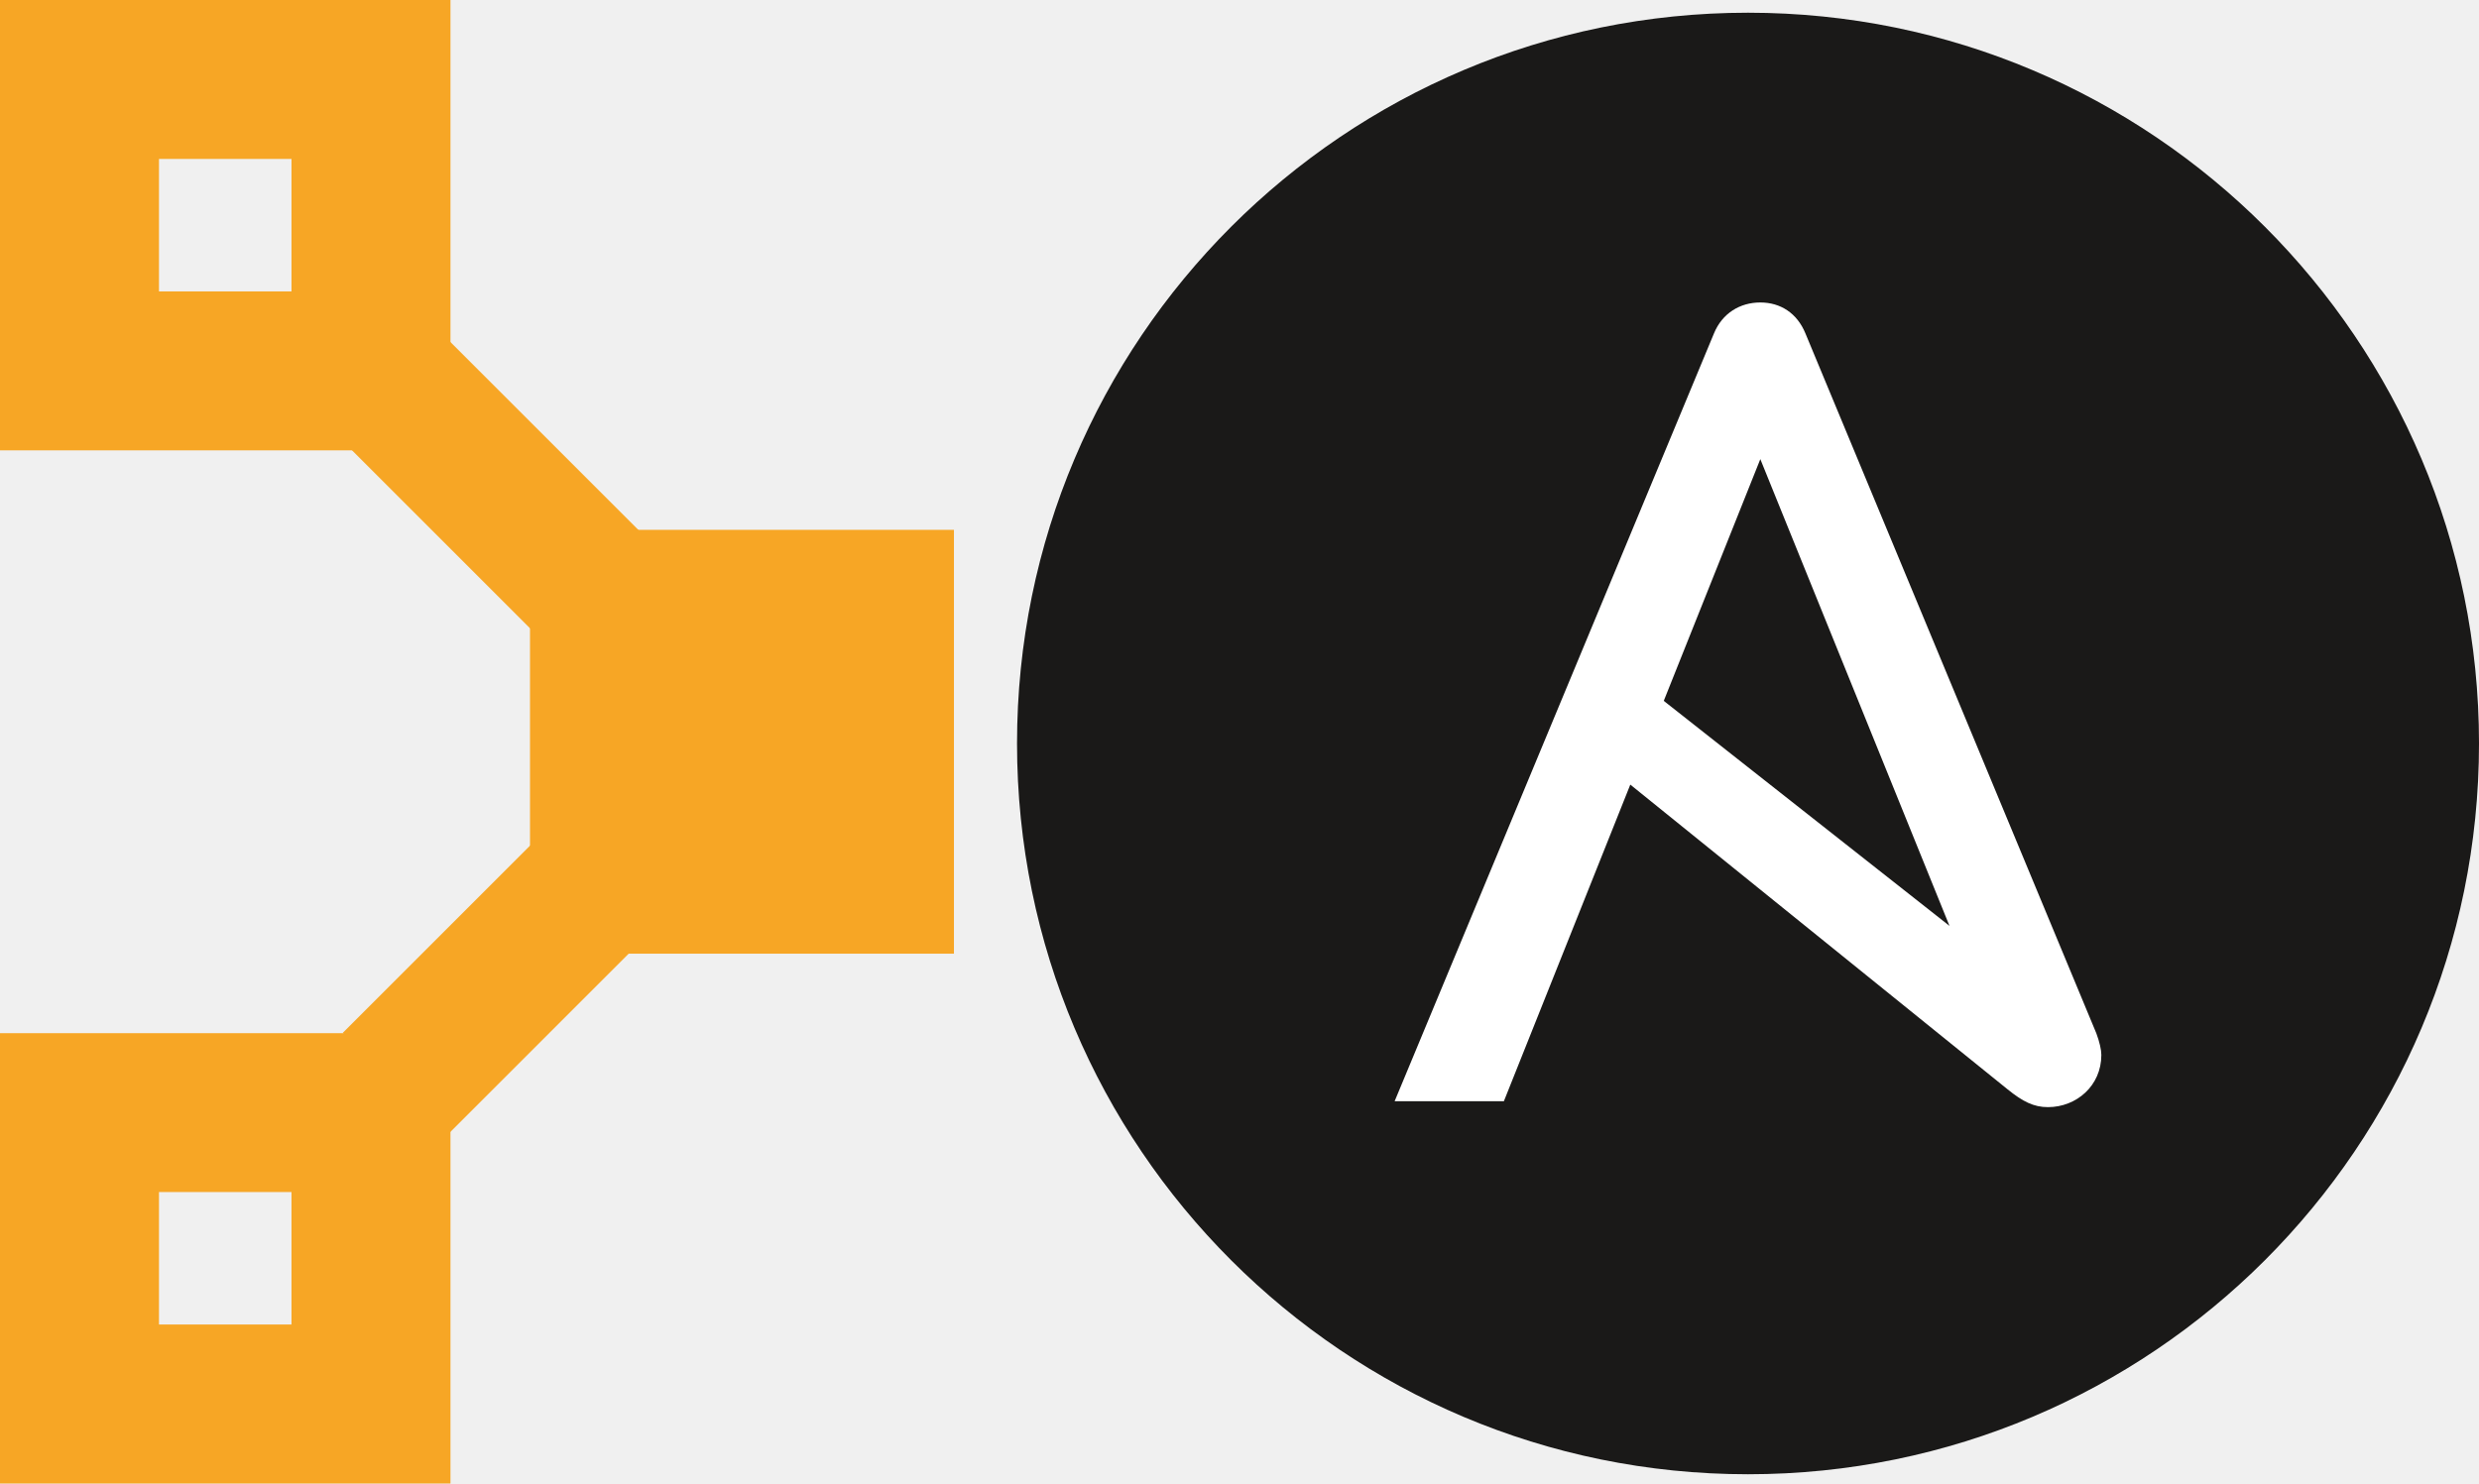
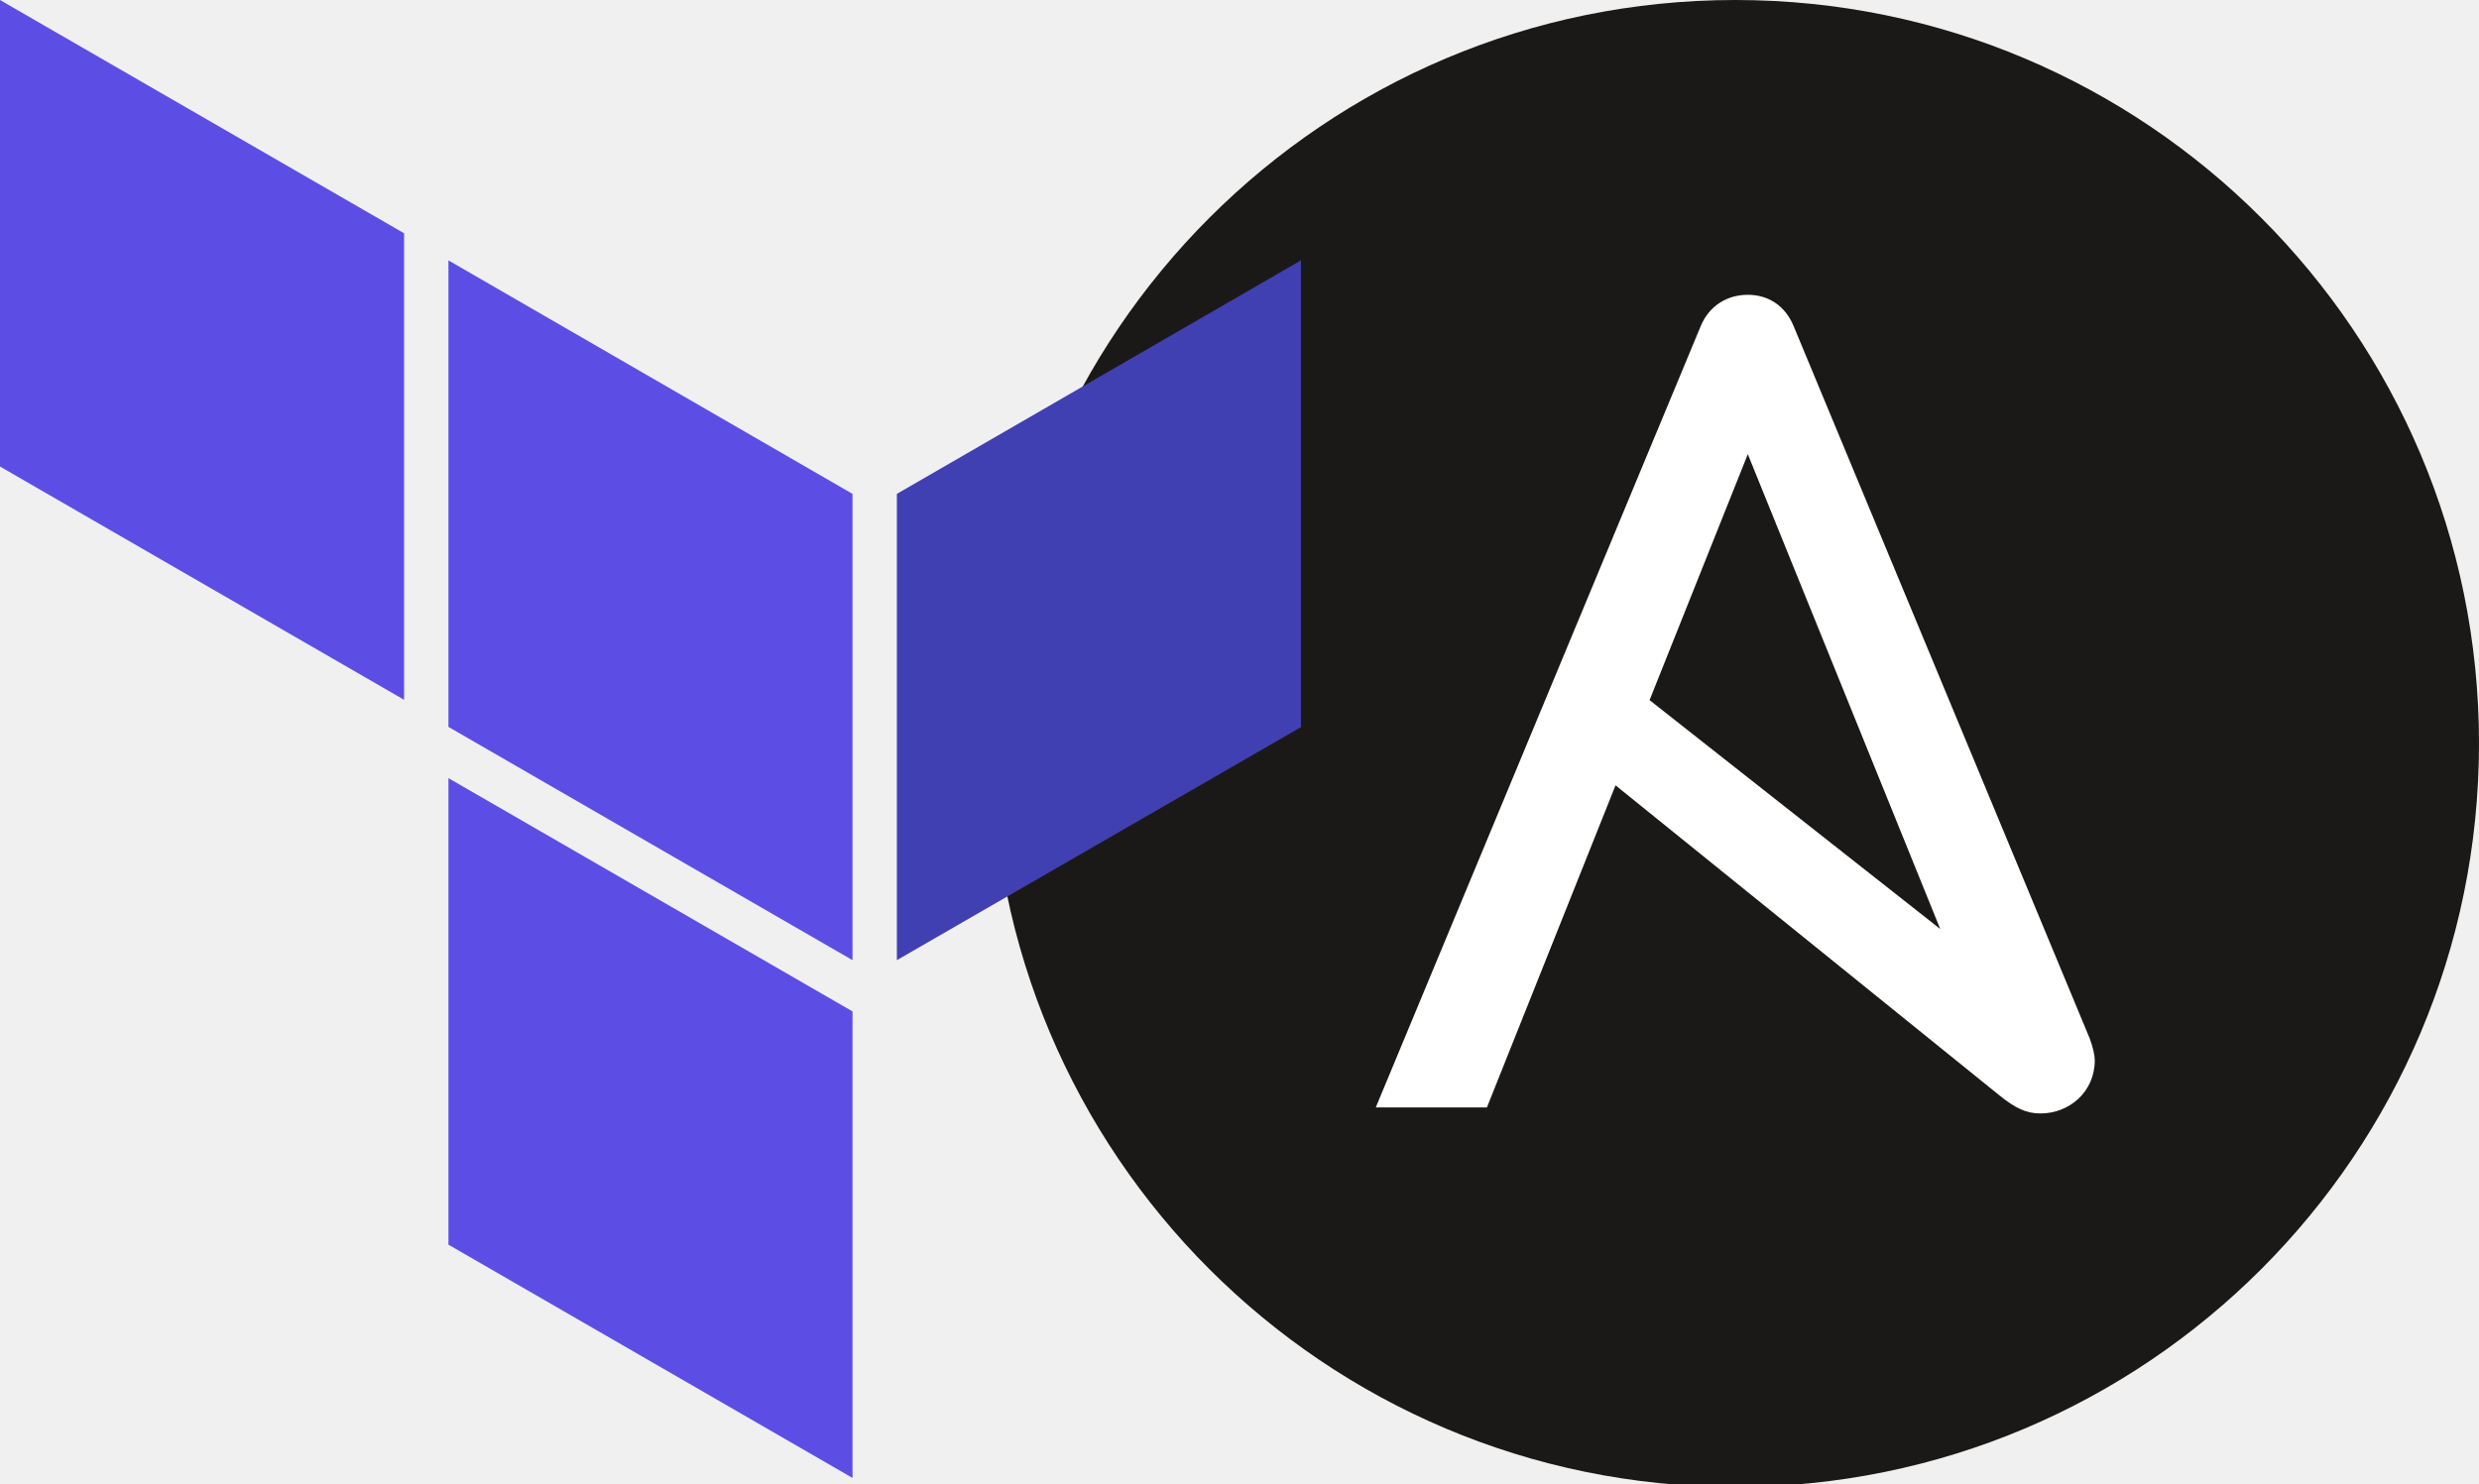
<svg xmlns="http://www.w3.org/2000/svg" version="1.1" id="svg4338" viewBox="0 0 390.001 233.457" height="233.457" width="390.001">
  <defs id="defs4340">
    <clipPath id="clipPath4158" clipPathUnits="userSpaceOnUse">
      <path id="path4160" d="M 0,792 H 612 V 0 H 0 Z" />
    </clipPath>
  </defs>
  <style type="text/css" id="style856">
	.st0{fill:#EFA732;}
</style>
-   <path id="path4186" style="fill:#f7a625;fill-opacity:1;fill-rule:nonzero;stroke:none;stroke-width:10.87" d="M 150.076,83.38 H 83.38 v 66.696 h 66.696 z" />
-   <path id="path4188" style="fill:#f7a625;fill-opacity:1;fill-rule:nonzero;stroke:none;stroke-width:10.87" d="M 45.859,208.435 H 25.011 V 187.587 H 45.859 Z M 70.87,162.587 H 0 v 70.87 h 70.87 z" />
-   <path id="path4192" style="fill:#f7a625;fill-opacity:1;fill-rule:nonzero;stroke:none;stroke-width:10.87" d="M 84.824,100.311 42.715,58.202 58.976,41.941 101.085,84.05 Z" />
-   <path id="path4196" style="fill:#f7a625;fill-opacity:1;fill-rule:nonzero;stroke:none;stroke-width:10.87" d="m 70.195,178.785 -16.261,-16.261 33.326,-33.326 16.261,16.261 z" />
-   <path id="path4198" style="fill:#f7a625;fill-opacity:1;fill-rule:nonzero;stroke:none;stroke-width:10.87" d="M 45.859,45.859 H 25.011 V 25.011 H 45.859 Z M 70.87,0 H 0 v 70.87 h 70.87 z" />
-   <g id="g989" transform="translate(721.1966,13.32274)">
-     <g id="g987" transform="matrix(0.9014979,0,0,0.9014979,-561.8692,-11.59482)">
-       <path d="m 255.879,127.868 c 0,70.455 -57.11,127.565 -127.566,127.565 -70.45,0 -127.566,-57.11 -127.566,-127.565 0,-70.45 57.116,-127.566 127.566,-127.566 70.456,0 127.566,57.116 127.566,127.566" fill="#1a1918" id="path983" />
-       <path d="m 130.46,78.229 33.012,81.476 -49.863,-39.278 z M 189.104,178.474 138.326,56.272 c -1.45,-3.524 -4.348,-5.389 -7.866,-5.389 -3.524,0 -6.634,1.865 -8.083,5.389 L 66.644,190.312 h 19.065 l 22.062,-55.265 65.839,53.19 c 2.648,2.141 4.559,3.11 7.042,3.11 4.974,0 9.321,-3.729 9.321,-9.111 0,-0.876 -0.309,-2.266 -0.869,-3.761 z" fill="#ffffff" id="path985" />
-     </g>
+   <g id="g2207" transform="translate(-90,230)">
+     <path id="path4188" style="fill:#f7a625;fill-opacity:1;fill-rule:nonzero;stroke:none;stroke-width:10.87" d="M 45.859,208.435 H 25.011 V 187.587 H 45.859 Z M 70.87,162.587 H 0 v 70.87 h 70.87 z" />
+     <path id="path4192" style="fill:#f7a625;fill-opacity:1;fill-rule:nonzero;stroke:none;stroke-width:10.87" d="M 84.824,100.311 42.715,58.202 58.976,41.941 101.085,84.05 Z" />
+     <path id="path4196" style="fill:#f7a625;fill-opacity:1;fill-rule:nonzero;stroke:none;stroke-width:10.87" d="m 70.195,178.785 -16.261,-16.261 33.326,-33.326 16.261,16.261 z" />
+     <path id="path4198" style="fill:#f7a625;fill-opacity:1;fill-rule:nonzero;stroke:none;stroke-width:10.87" d="M 45.859,45.859 H 25.011 V 25.011 H 45.859 Z M 70.87,0 H 0 v 70.87 h 70.87 z" />
+     <path id="path4186" style="fill:#f7a625;fill-opacity:1;fill-rule:nonzero;stroke:none;stroke-width:10.87" d="M 150.076,83.38 H 83.38 v 66.696 h 66.696 z" />
+   </g>
+   <g id="g987" transform="matrix(0.9171761,0,0,0.9171761,155.3143,-0.2768116)">
+     <path d="m 255.879,127.868 c 0,70.455 -57.11,127.565 -127.566,127.565 -70.45,0 -127.566,-57.11 -127.566,-127.565 0,-70.45 57.116,-127.566 127.566,-127.566 70.456,0 127.566,57.116 127.566,127.566" fill="#1a1918" id="path983" />
+     <path d="m 130.46,78.229 33.012,81.476 -49.863,-39.278 z M 189.104,178.474 138.326,56.272 c -1.45,-3.524 -4.348,-5.389 -7.866,-5.389 -3.524,0 -6.634,1.865 -8.083,5.389 L 66.644,190.312 h 19.065 l 22.062,-55.265 65.839,53.19 c 2.648,2.141 4.559,3.11 7.042,3.11 4.974,0 9.321,-3.729 9.321,-9.111 0,-0.876 -0.309,-2.266 -0.869,-3.761 z" fill="#ffffff" id="path985" />
+   </g>
+   <g id="g1977" transform="matrix(3.876288,0,0,3.876288,0,-0.5814432)">
+     <path class="rect-dark" fill="#4040b2" d="M 36.4,20.2 V 39.13 L 52.8,29.67 V 10.72 Z" id="path1960" />
+     <path class="rect-light" fill="#5c4ee5" d="M 18.2,10.72 34.6,20.2 V 39.13 L 18.2,29.66 Z" id="path1962" />
+     <path class="rect-light" fill="#5c4ee5" d="m 0,0.15 v 18.94 l 16.4,9.47 V 9.62 Z m 18.2,50.53 16.4,9.47 V 41.21 L 18.2,31.74 Z" id="path1964" />
  </g>
</svg>
